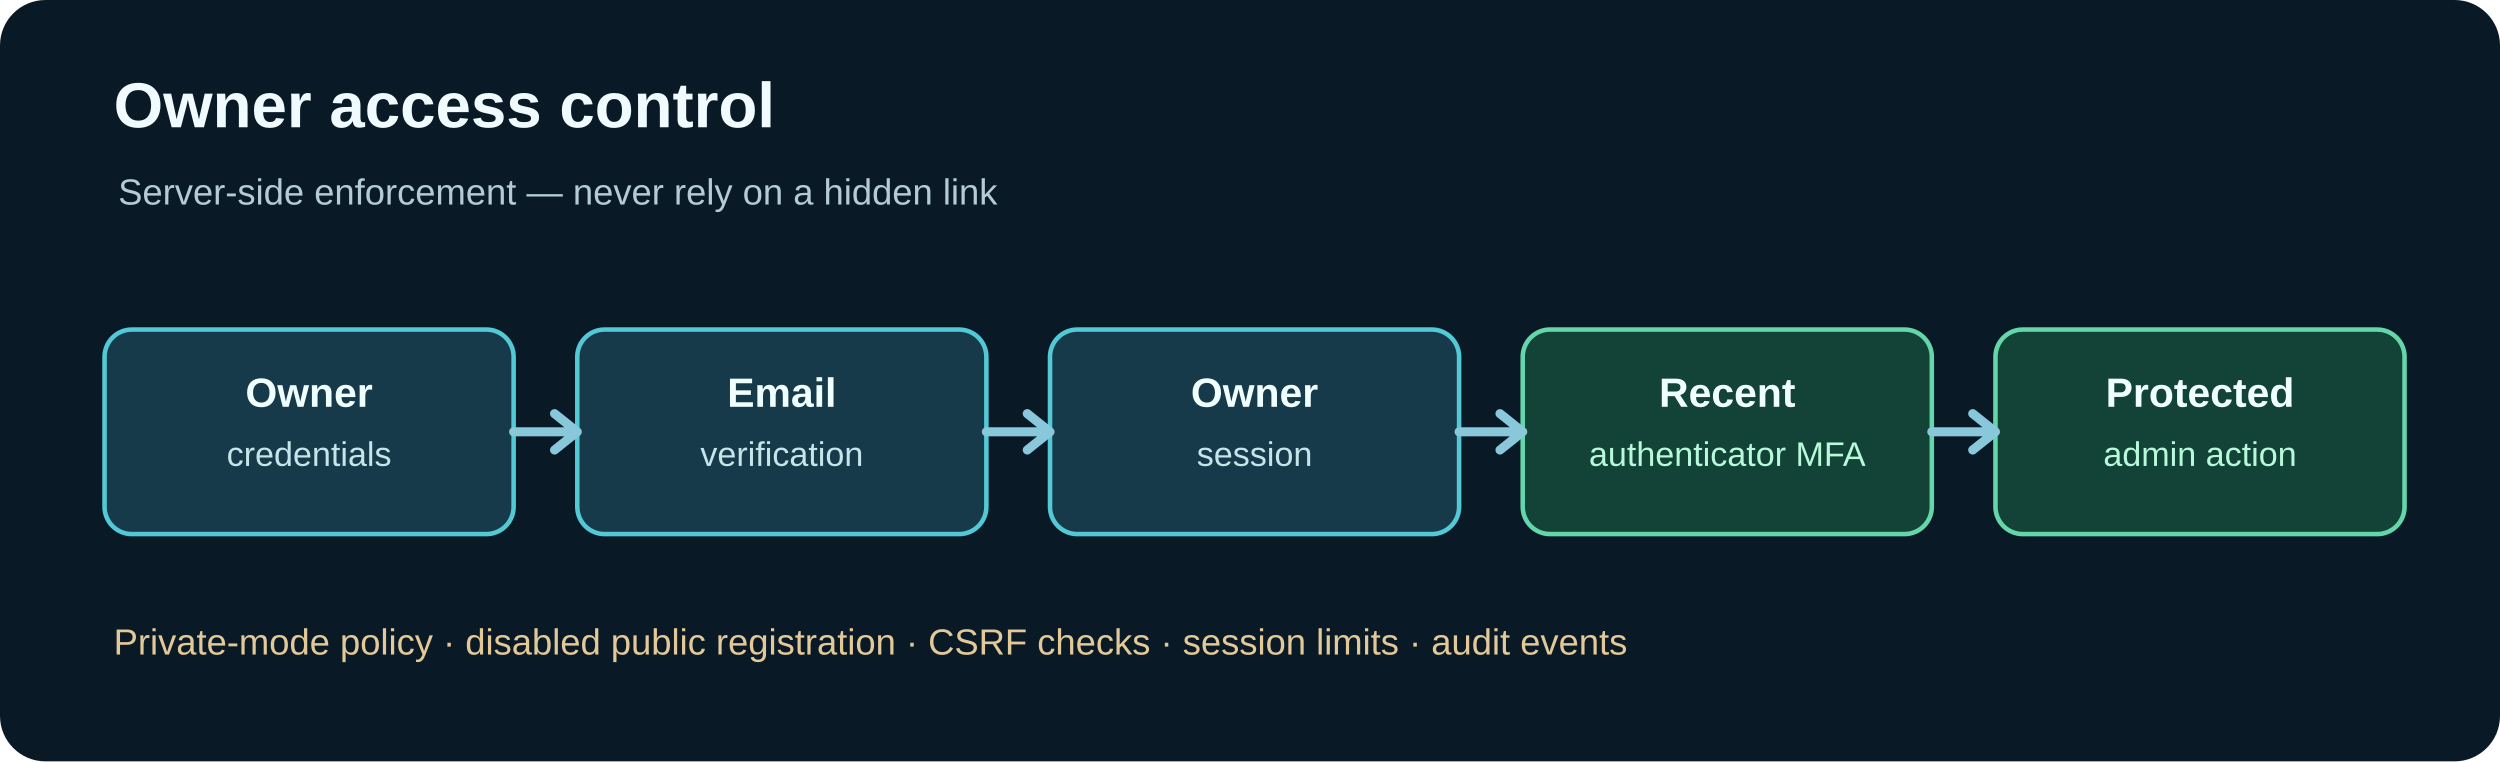
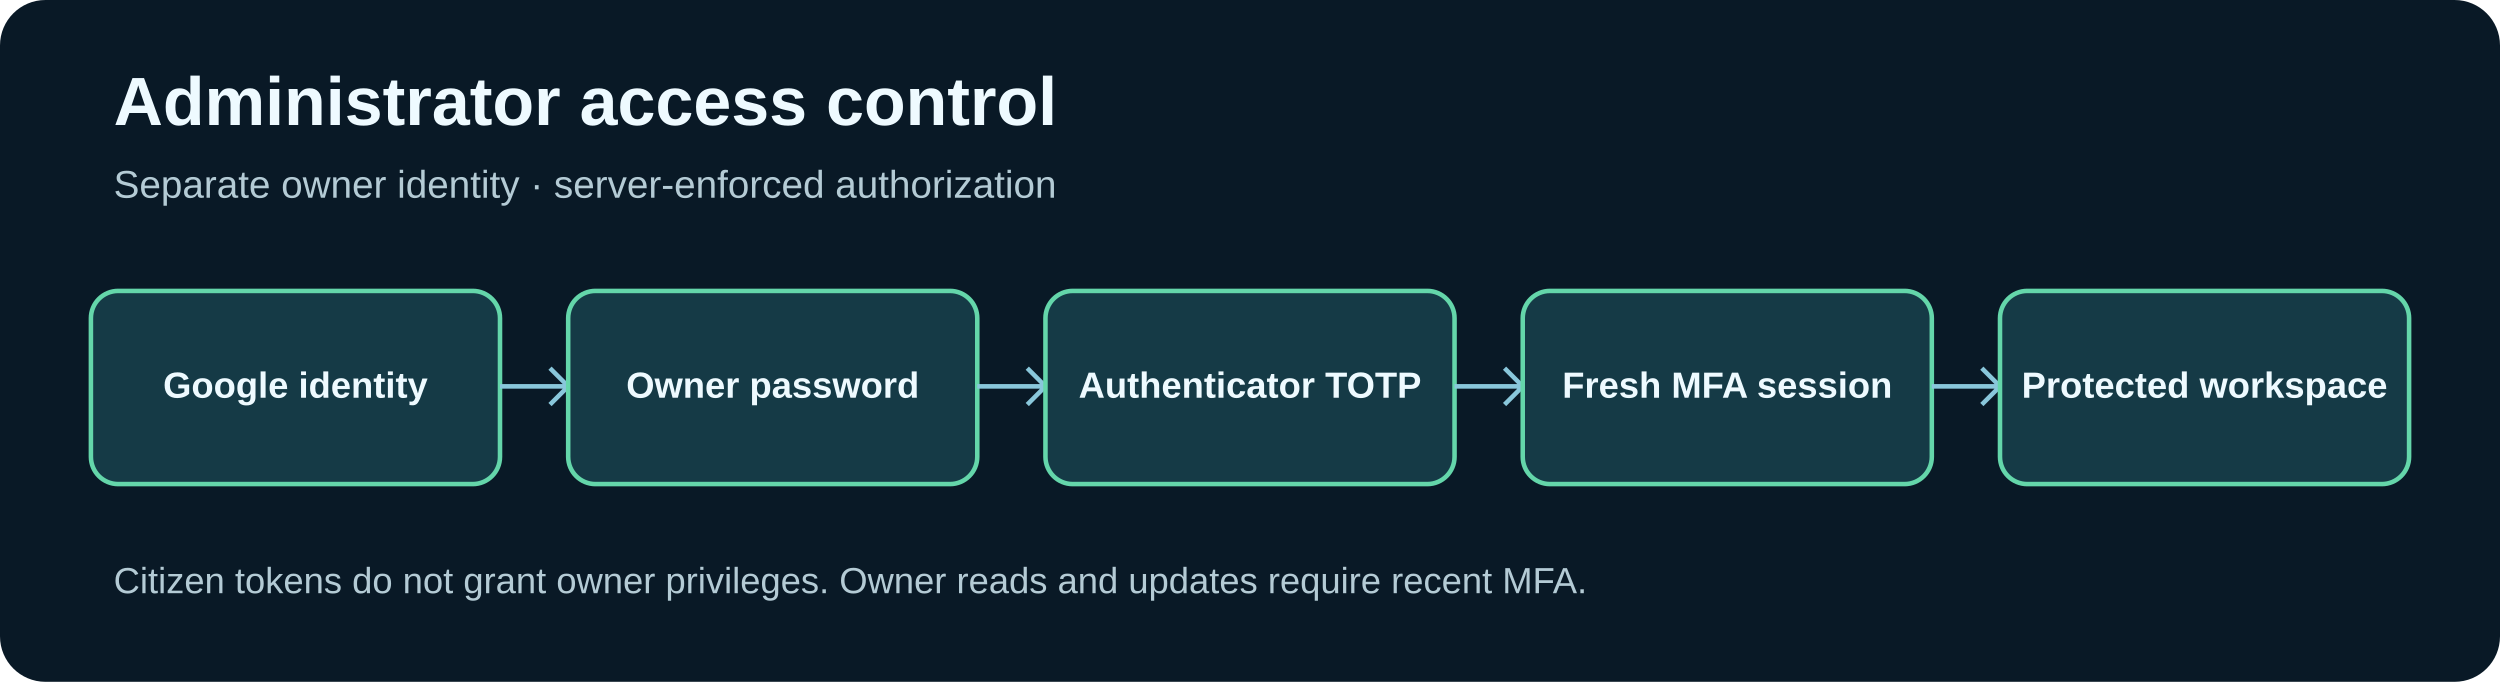
- <svg xmlns="http://www.w3.org/2000/svg" width="1100" height="335" viewBox="0 0 1100 335" role="img" aria-labelledby="title desc">
-   <rect width="1100" height="335" rx="20" fill="#091926" />
-   <text x="50" y="56" fill="#effbff" font-family="Arial,sans-serif" font-size="28" font-weight="700">Owner access control</text>
-   <text x="52" y="90" fill="#b4cbd5" font-family="Arial,sans-serif" font-size="16">Server-side enforcement — never rely on a hidden link</text>
-   <g font-family="Arial,sans-serif" text-anchor="middle" font-weight="700" font-size="18">
-     <rect x="46" y="145" width="180" height="90" rx="12" fill="#173a4a" stroke="#52c9d5" stroke-width="2" />
-     <text x="136" y="179" fill="#f0ffff">Owner</text>
-     <text x="136" y="205" fill="#c2e6e9" font-weight="400" font-size="15">credentials</text>
-     <rect x="254" y="145" width="180" height="90" rx="12" fill="#173a4a" stroke="#52c9d5" stroke-width="2" />
-     <text x="344" y="179" fill="#f0ffff">Email</text>
-     <text x="344" y="205" fill="#c2e6e9" font-size="15" font-weight="400">verification</text>
-     <rect x="462" y="145" width="180" height="90" rx="12" fill="#173a4a" stroke="#52c9d5" stroke-width="2" />
-     <text x="552" y="179" fill="#f0ffff">Owner</text>
-     <text x="552" y="205" fill="#c2e6e9" font-size="15" font-weight="400">session</text>
-     <rect x="670" y="145" width="180" height="90" rx="12" fill="#134336" stroke="#64d6aa" stroke-width="2" />
-     <text x="760" y="179" fill="#f0ffff">Recent</text>
-     <text x="760" y="205" fill="#b7f9da" font-size="15" font-weight="400">authenticator MFA</text>
-     <rect x="878" y="145" width="180" height="90" rx="12" fill="#134336" stroke="#64d6aa" stroke-width="2" />
-     <text x="968" y="179" fill="#f0ffff">Protected</text>
-     <text x="968" y="205" fill="#b7f9da" font-size="15" font-weight="400">admin action</text>
+ <svg xmlns="http://www.w3.org/2000/svg" width="1100" height="300" viewBox="0 0 1100 300" role="img" aria-labelledby="t">
+   <rect width="1100" height="300" rx="20" fill="#091926" />
+   <g font-family="Arial,sans-serif" fill="#eefaff">
+     <text x="50" y="55" font-size="30" font-weight="700">Administrator access control</text>
+     <text x="50" y="87" font-size="17" fill="#b4cbd5">Separate owner identity · server-enforced authorization</text>
+     <rect x="40" y="128" width="180" height="85" rx="12" fill="#153a46" stroke="#64d6aa" stroke-width="2" />
+     <text x="130" y="175" text-anchor="middle" font-size="16" font-weight="700">Google identity</text>
+     <path d="M220 170h30l-8-8m8 8-8 8" fill="none" stroke="#89c7db" stroke-width="2" />
+     <rect x="250" y="128" width="180" height="85" rx="12" fill="#153a46" stroke="#64d6aa" stroke-width="2" />
+     <text x="340" y="175" text-anchor="middle" font-size="16" font-weight="700">Owner password</text>
+     <path d="M430 170h30l-8-8m8 8-8 8" fill="none" stroke="#89c7db" stroke-width="2" />
+     <rect x="460" y="128" width="180" height="85" rx="12" fill="#153a46" stroke="#64d6aa" stroke-width="2" />
+     <text x="550" y="175" text-anchor="middle" font-size="16" font-weight="700">Authenticator TOTP</text>
+     <path d="M640 170h30l-8-8m8 8-8 8" fill="none" stroke="#89c7db" stroke-width="2" />
+     <rect x="670" y="128" width="180" height="85" rx="12" fill="#153a46" stroke="#64d6aa" stroke-width="2" />
+     <text x="760" y="175" text-anchor="middle" font-size="16" font-weight="700">Fresh MFA session</text>
+     <path d="M850 170h30l-8-8m8 8-8 8" fill="none" stroke="#89c7db" stroke-width="2" />
+     <rect x="880" y="128" width="180" height="85" rx="12" fill="#153a46" stroke="#64d6aa" stroke-width="2" />
+     <text x="970" y="175" text-anchor="middle" font-size="16" font-weight="700">Protected workspace</text>
+     <text x="50" y="261" font-size="16" fill="#b4cbd5">Citizen tokens do not grant owner privileges. Owner reads and updates require recent MFA.</text>
  </g>
-   <g stroke="#89c7db" stroke-width="4" fill="none" stroke-linecap="round" stroke-linejoin="round">
-     <path d="M226 190h28m-10-8 10 8-10 8M434 190h28m-10-8 10 8-10 8M642 190h28m-10-8 10 8-10 8M850 190h28m-10-8 10 8-10 8" />
-   </g>
-   <text x="50" y="288" fill="#e3c998" font-family="Arial,sans-serif" font-size="16">Private-mode policy · disabled public registration · CSRF checks · session limits · audit events</text>
</svg>
